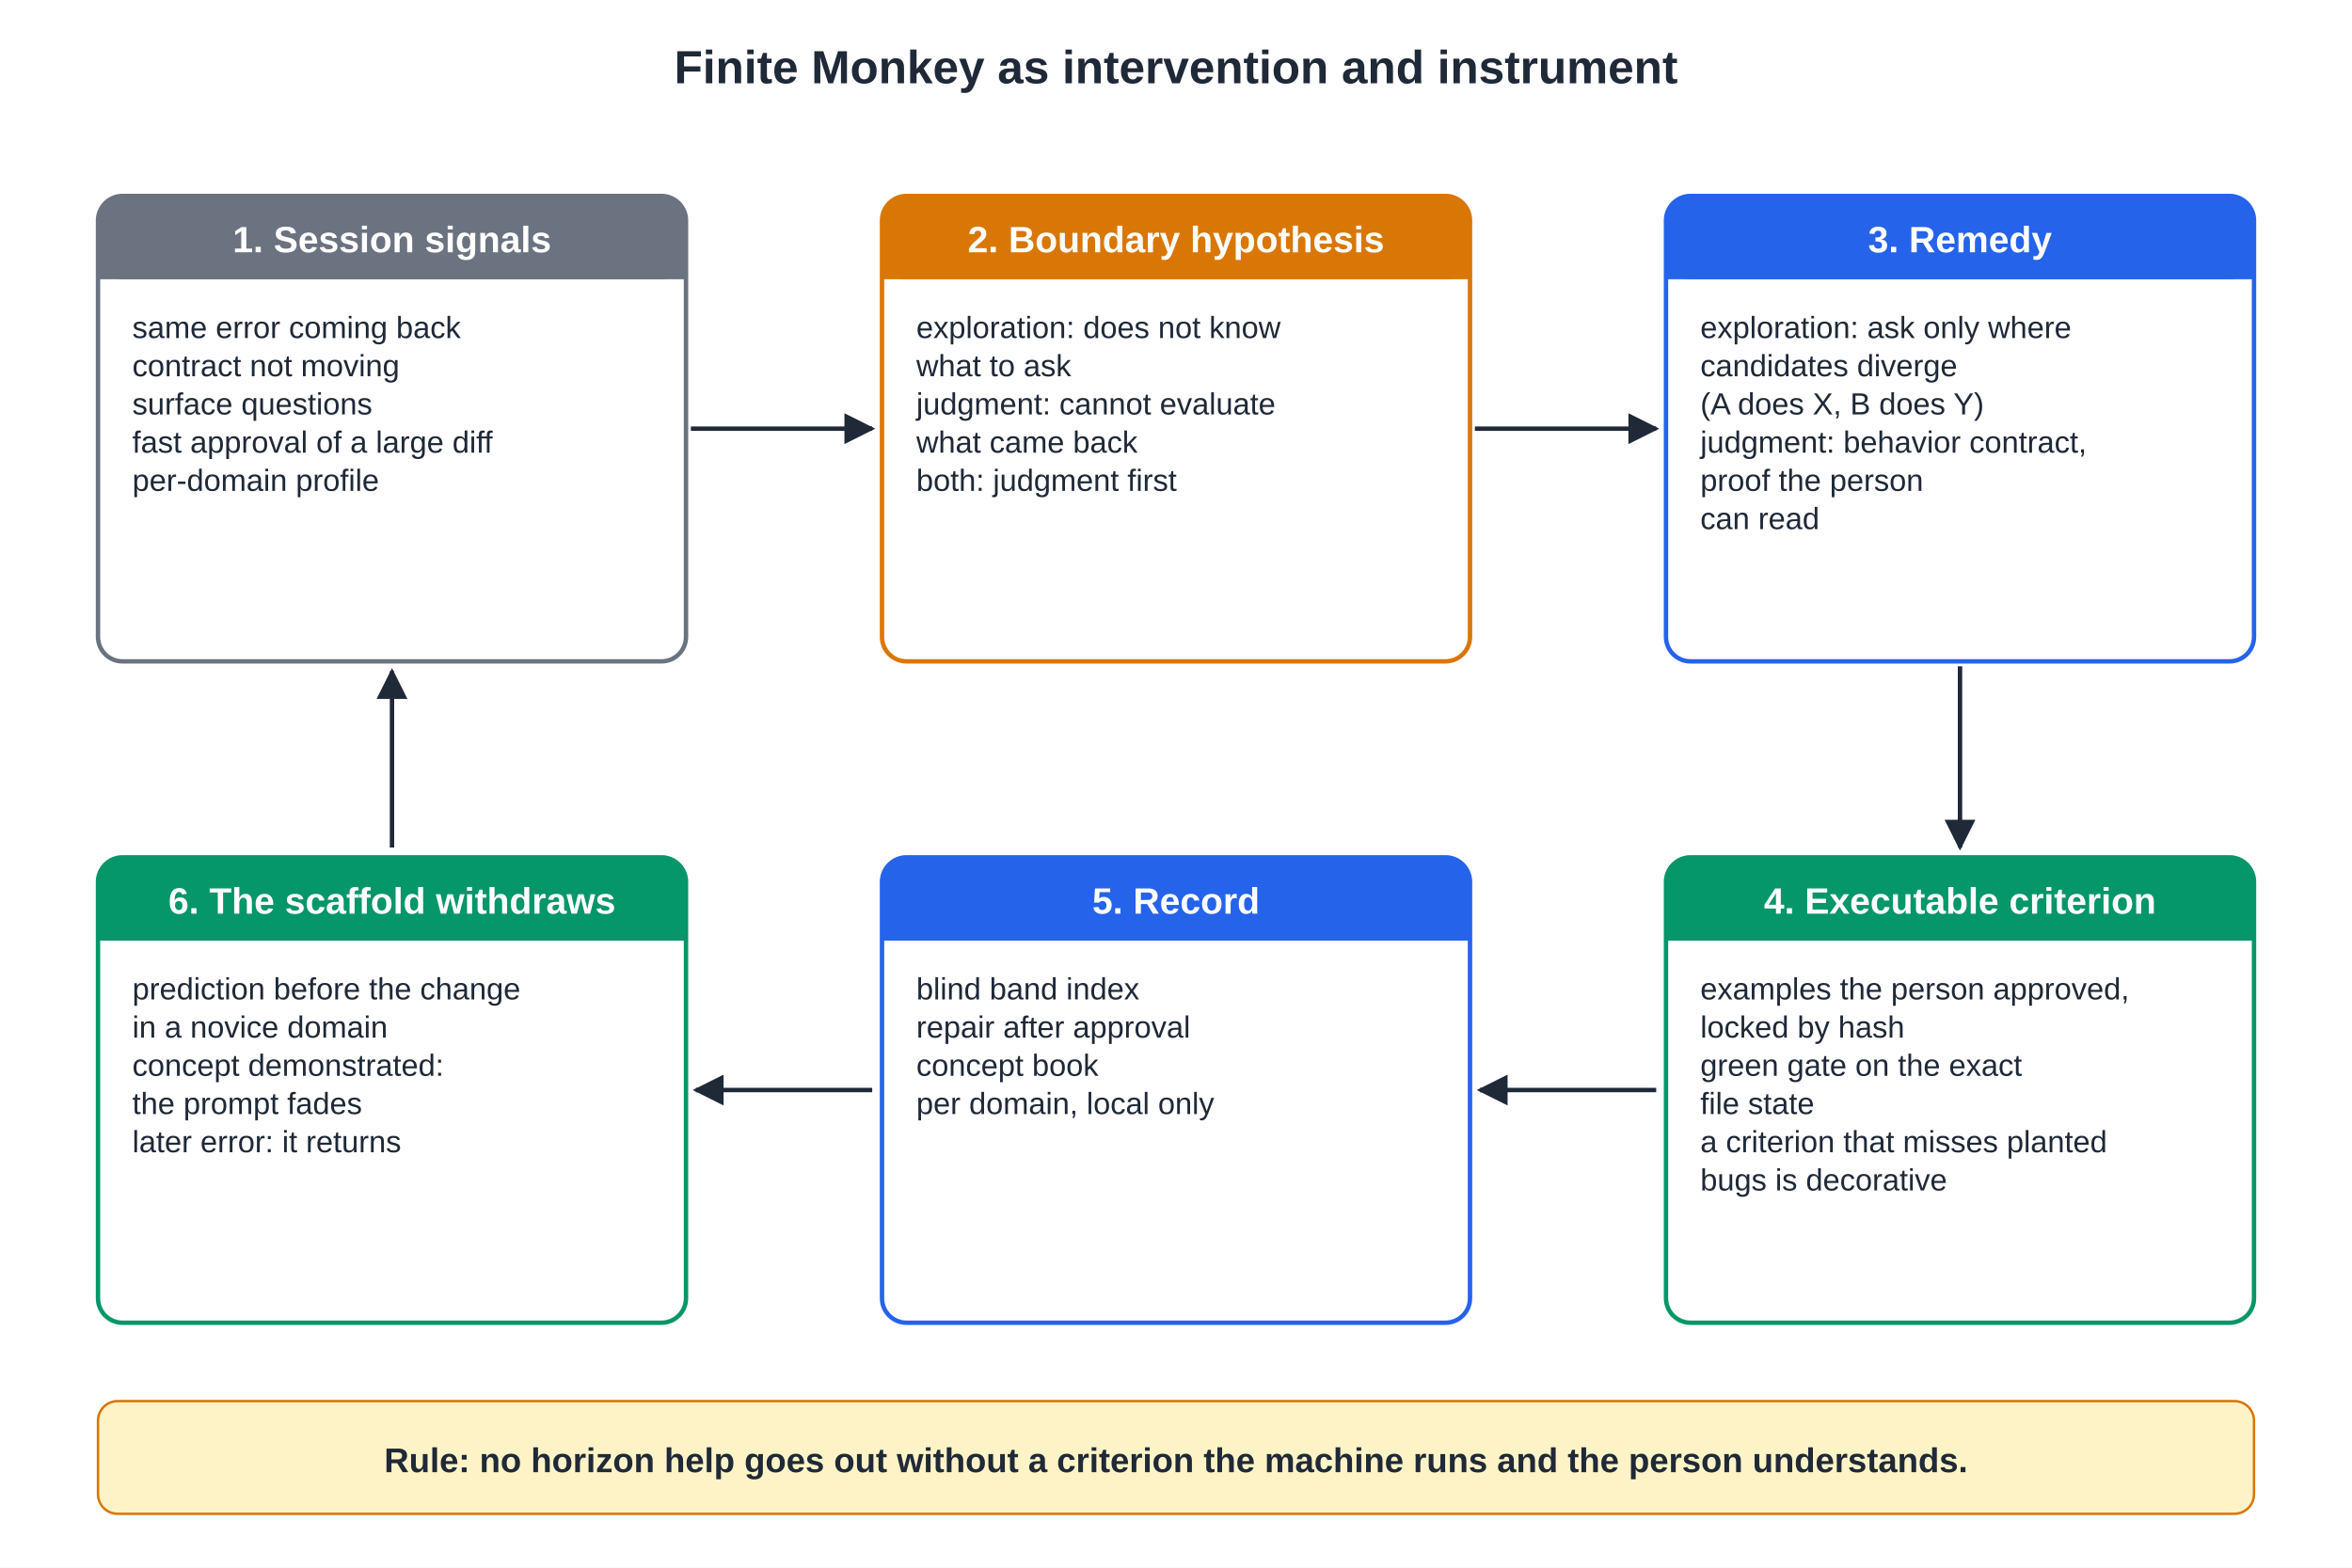
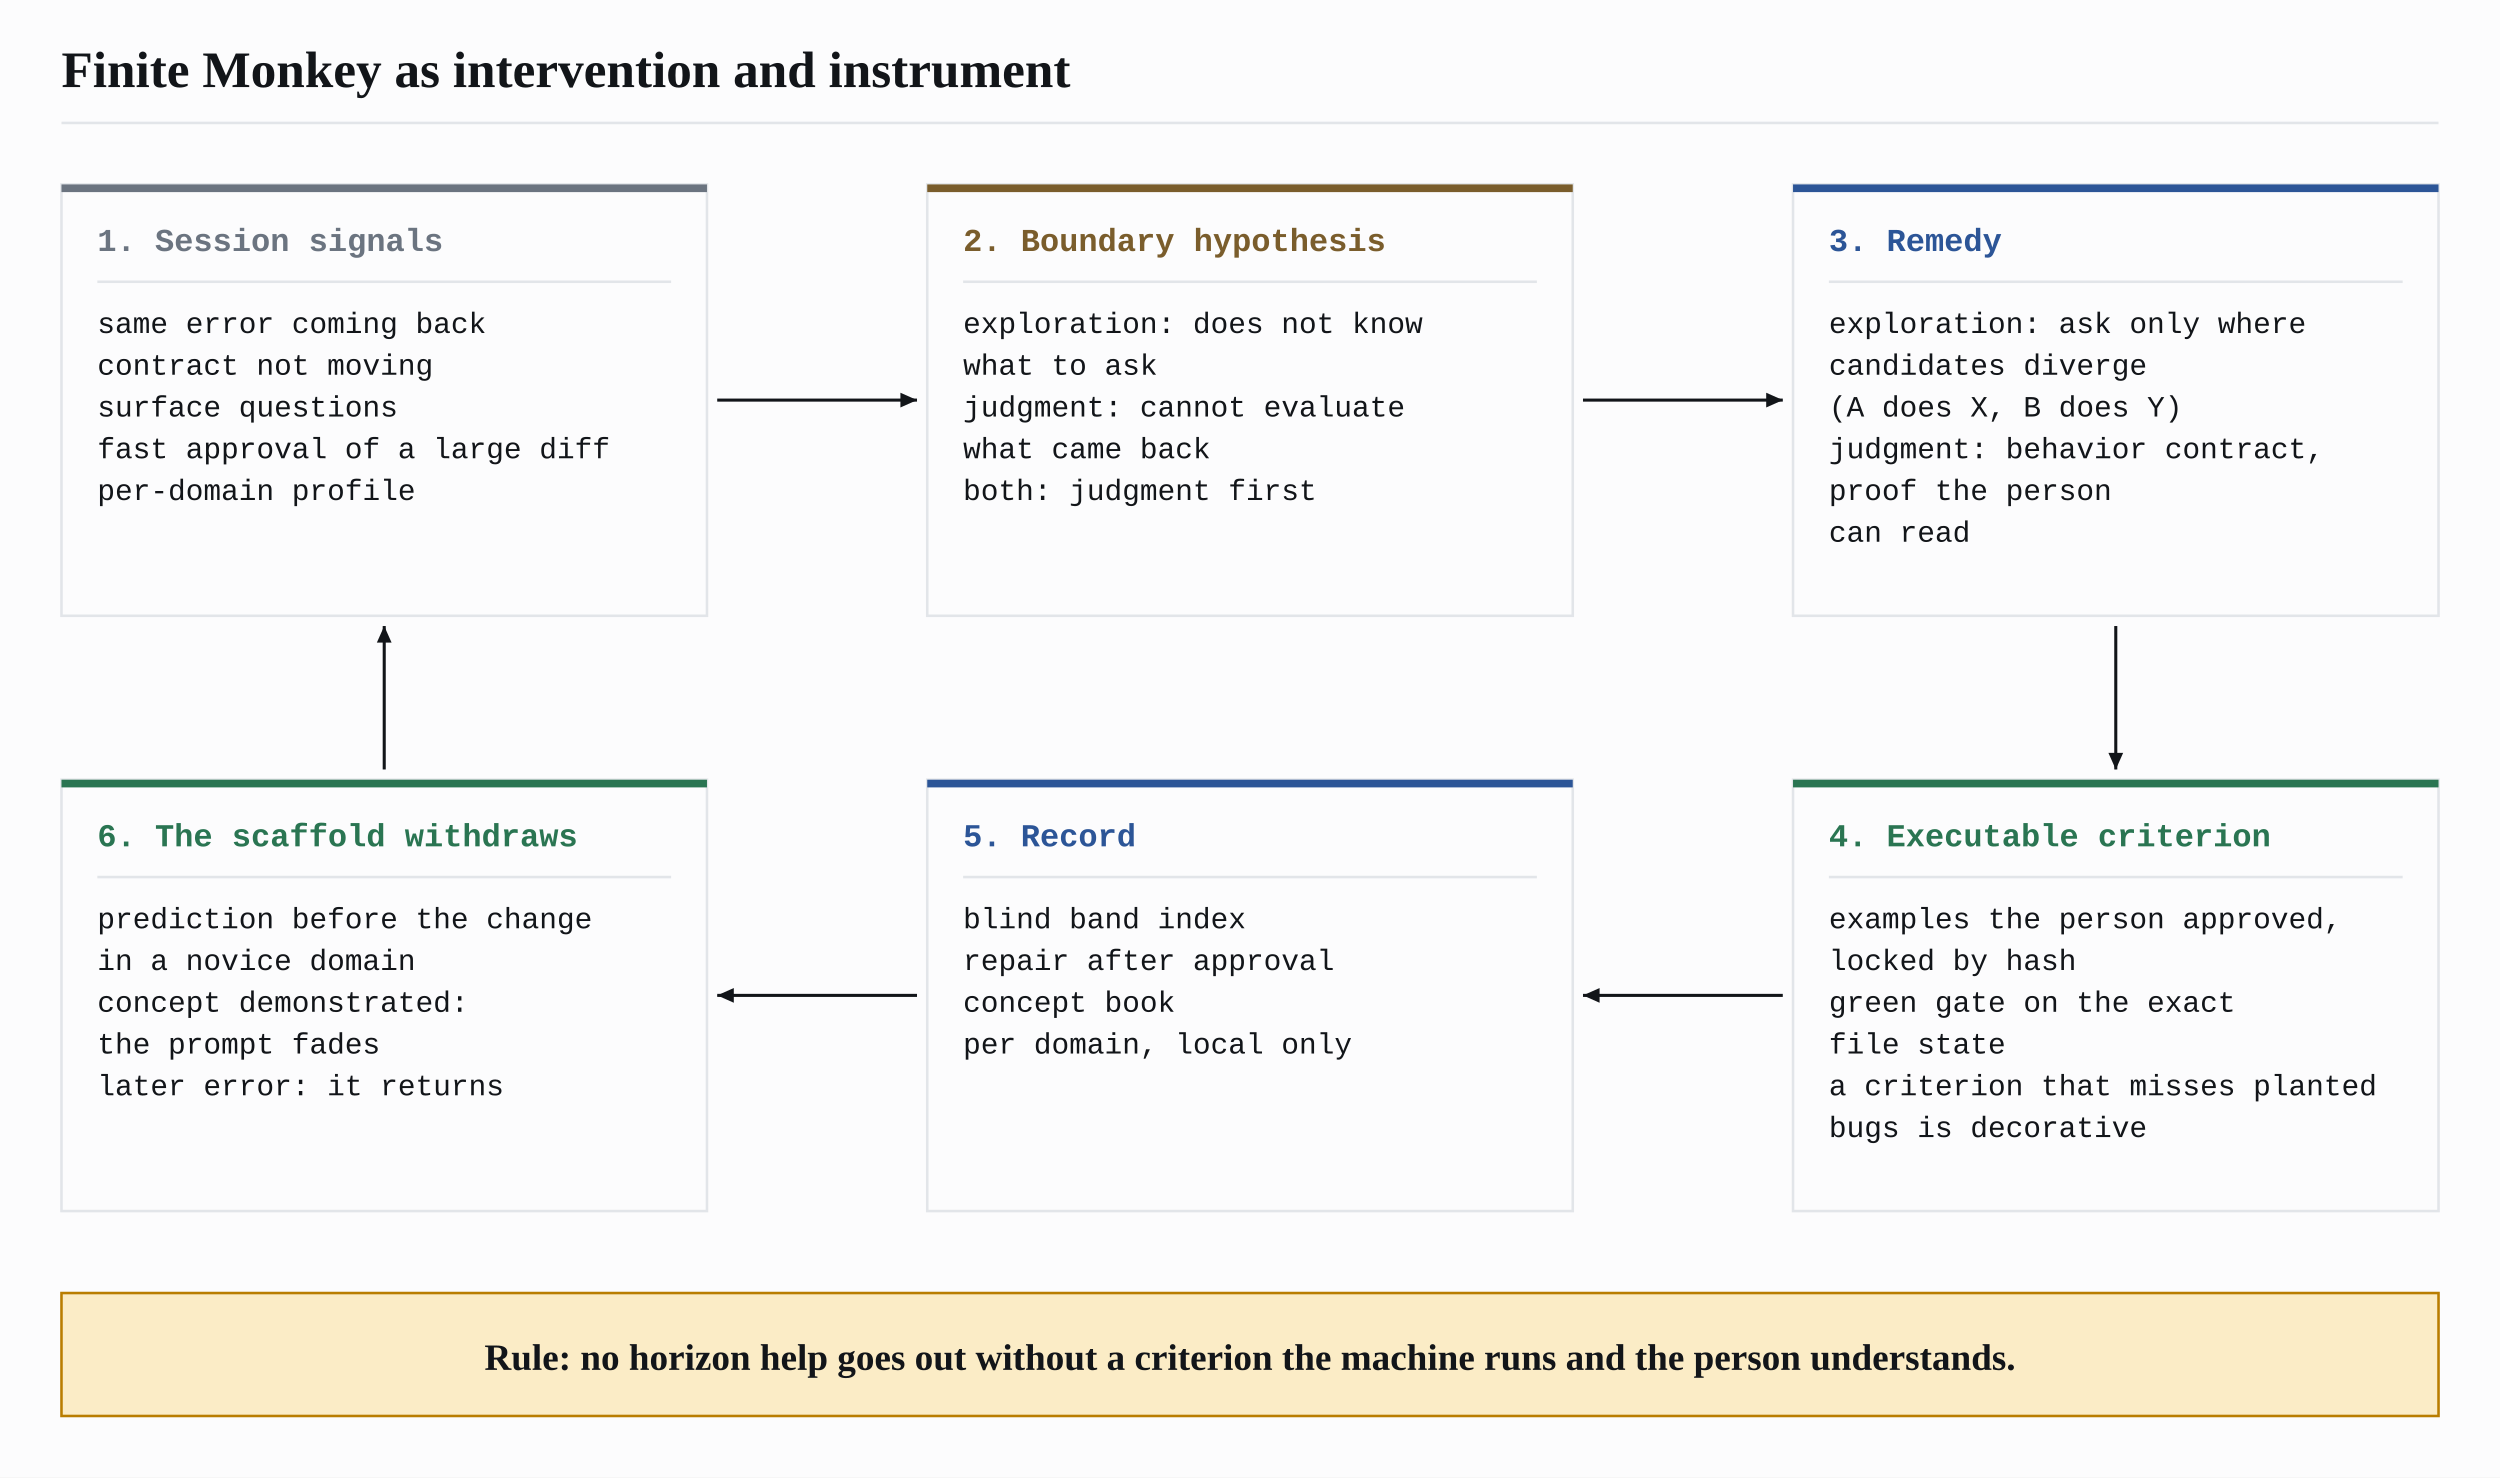
- <svg xmlns="http://www.w3.org/2000/svg" width="960" height="640" viewBox="0 0 960 640" role="img" aria-label="Finite Monkey as intervention and instrument">
+ <svg xmlns="http://www.w3.org/2000/svg" width="976" height="577" viewBox="0 0 976 577" role="img" aria-label="Finite Monkey as intervention and instrument">
  <defs>
-     <pattern id="hatch" width="8" height="8" patternUnits="userSpaceOnUse" patternTransform="rotate(45)">
-       <rect width="8" height="8" fill="#fee2e2" />
-       <line x1="0" y1="0" x2="0" y2="8" stroke="#dc2626" stroke-width="2.2" />
+     <pattern id="hatch" width="7" height="7" patternUnits="userSpaceOnUse" patternTransform="rotate(45)">
+       <rect width="7" height="7" fill="#f3dedb" />
+       <line x1="0" y1="0" x2="0" y2="7" stroke="#a8372b" stroke-width="1.1" stroke-opacity="0.5" />
    </pattern>
-     <marker id="arrow" viewBox="0 0 10 10" refX="9" refY="5" markerWidth="7" markerHeight="7" orient="auto-start-reverse">
-       <path d="M0,0 L10,5 L0,10 z" fill="#1f2937" />
+     <pattern id="dots" width="6" height="6" patternUnits="userSpaceOnUse">
+       <rect width="6" height="6" fill="#e9e1d3" />
+       <circle cx="3" cy="3" r="0.9" fill="#7a5d2c" fill-opacity="0.55" />
+     </pattern>
+     <marker id="arrow" viewBox="0 0 10 10" refX="9" refY="5" markerWidth="6" markerHeight="6" orient="auto-start-reverse">
+       <path d="M0,1 L9,5 L0,9 z" fill="#121519" />
    </marker>
-     <marker id="arrowm" viewBox="0 0 10 10" refX="9" refY="5" markerWidth="7" markerHeight="7" orient="auto-start-reverse">
-       <path d="M0,0 L10,5 L0,10 z" fill="#6b7280" />
+     <marker id="arrowm" viewBox="0 0 10 10" refX="9" refY="5" markerWidth="6" markerHeight="6" orient="auto-start-reverse">
+       <path d="M0,1 L9,5 L0,9 z" fill="#8a929c" />
+     </marker>
+     <marker id="arrowb" viewBox="0 0 10 10" refX="9" refY="5" markerWidth="6" markerHeight="6" orient="auto-start-reverse">
+       <path d="M0,1 L9,5 L0,9 z" fill="#a8372b" />
+     </marker>
+     <marker id="arrowg" viewBox="0 0 10 10" refX="9" refY="5" markerWidth="6" markerHeight="6" orient="auto-start-reverse">
+       <path d="M0,1 L9,5 L0,9 z" fill="#2a7552" />
    </marker>
  </defs>
-   <rect x="0" y="0" width="960" height="640" fill="#ffffff" stroke="none" stroke-width="0" rx="0" />
-   <text x="480.0" y="34" font-family="Arial, Helvetica, sans-serif" font-size="19" fill="#1f2937" text-anchor="middle" font-weight="bold">
-     <tspan x="480.0" dy="0.0">Finite Monkey as intervention and instrument</tspan>
+   <rect x="0.0" y="0.0" width="976.0" height="576.8" fill="#fcfcfd" stroke="none" stroke-width="0" />
+   <text x="24.0" y="34.0" font-family="'Source Serif 4', Georgia, 'Times New Roman', serif" font-size="20" fill="#121519" text-anchor="start" font-weight="600">
+     <tspan x="24.0" dy="0.0">Finite Monkey as intervention and instrument</tspan>
  </text>
-   <rect x="40" y="80" width="240" height="190" fill="#ffffff" stroke="#6b7280" stroke-width="1.8" rx="10" />
-   <rect x="40" y="80" width="240" height="34" fill="#6b7280" stroke="none" stroke-width="0" rx="10" />
-   <rect x="40" y="100" width="240" height="14" fill="#6b7280" stroke="none" stroke-width="0" rx="0" />
-   <text x="160.0" y="103" font-family="Arial, Helvetica, sans-serif" font-size="15" fill="#ffffff" text-anchor="middle" font-weight="bold">
-     <tspan x="160.0" dy="0.0">1. Session signals</tspan>
+   <line x1="24.0" y1="48.0" x2="952.0" y2="48.0" stroke="#e2e5e9" stroke-width="1" />
+   <rect x="24.0" y="72.0" width="252.0" height="168.4" fill="#fcfcfd" stroke="#e2e5e9" stroke-width="1" />
+   <rect x="24.0" y="72.0" width="252.0" height="3.0" fill="#6b7480" stroke="none" stroke-width="0" />
+   <text x="38.0" y="98.0" font-family="'JetBrains Mono', ui-monospace, SFMono-Regular, Menlo, Consolas, 'Liberation Mono', monospace" font-size="12.5" fill="#6b7480" text-anchor="start" font-weight="700">
+     <tspan x="38.0" dy="0.0">1. Session signals</tspan>
  </text>
-   <text x="54" y="138" font-family="Arial, Helvetica, sans-serif" font-size="12.5" fill="#1f2937" text-anchor="start" font-weight="normal">
-     <tspan x="54" dy="0.0">same error coming back</tspan>
-     <tspan x="54" dy="15.6">contract not moving</tspan>
-     <tspan x="54" dy="15.6">surface questions</tspan>
-     <tspan x="54" dy="15.6">fast approval of a large diff</tspan>
-     <tspan x="54" dy="15.6">per-domain profile</tspan>
+   <line x1="38.0" y1="110.0" x2="262.0" y2="110.0" stroke="#e2e5e9" stroke-width="1" />
+   <text x="38.0" y="130.0" font-family="'JetBrains Mono', ui-monospace, SFMono-Regular, Menlo, Consolas, 'Liberation Mono', monospace" font-size="11.5" fill="#121519" text-anchor="start" font-weight="400">
+     <tspan x="38.0" dy="0.0">same error coming back</tspan>
+     <tspan x="38.0" dy="16.3">contract not moving</tspan>
+     <tspan x="38.0" dy="16.3">surface questions</tspan>
+     <tspan x="38.0" dy="16.3">fast approval of a large diff</tspan>
+     <tspan x="38.0" dy="16.3">per-domain profile</tspan>
  </text>
-   <rect x="360" y="80" width="240" height="190" fill="#ffffff" stroke="#d97706" stroke-width="1.8" rx="10" />
-   <rect x="360" y="80" width="240" height="34" fill="#d97706" stroke="none" stroke-width="0" rx="10" />
-   <rect x="360" y="100" width="240" height="14" fill="#d97706" stroke="none" stroke-width="0" rx="0" />
-   <text x="480.0" y="103" font-family="Arial, Helvetica, sans-serif" font-size="15" fill="#ffffff" text-anchor="middle" font-weight="bold">
-     <tspan x="480.0" dy="0.0">2. Boundary hypothesis</tspan>
+   <rect x="362.0" y="72.0" width="252.0" height="168.4" fill="#fcfcfd" stroke="#e2e5e9" stroke-width="1" />
+   <rect x="362.0" y="72.0" width="252.0" height="3.0" fill="#7a5d2c" stroke="none" stroke-width="0" />
+   <text x="376.0" y="98.0" font-family="'JetBrains Mono', ui-monospace, SFMono-Regular, Menlo, Consolas, 'Liberation Mono', monospace" font-size="12.5" fill="#7a5d2c" text-anchor="start" font-weight="700">
+     <tspan x="376.0" dy="0.0">2. Boundary hypothesis</tspan>
  </text>
-   <text x="374" y="138" font-family="Arial, Helvetica, sans-serif" font-size="12.5" fill="#1f2937" text-anchor="start" font-weight="normal">
-     <tspan x="374" dy="0.0">exploration: does not know</tspan>
-     <tspan x="374" dy="15.6">what to ask</tspan>
-     <tspan x="374" dy="15.6">judgment: cannot evaluate</tspan>
-     <tspan x="374" dy="15.6">what came back</tspan>
-     <tspan x="374" dy="15.6">both: judgment first</tspan>
+   <line x1="376.0" y1="110.0" x2="600.0" y2="110.0" stroke="#e2e5e9" stroke-width="1" />
+   <text x="376.0" y="130.0" font-family="'JetBrains Mono', ui-monospace, SFMono-Regular, Menlo, Consolas, 'Liberation Mono', monospace" font-size="11.5" fill="#121519" text-anchor="start" font-weight="400">
+     <tspan x="376.0" dy="0.0">exploration: does not know</tspan>
+     <tspan x="376.0" dy="16.3">what to ask</tspan>
+     <tspan x="376.0" dy="16.3">judgment: cannot evaluate</tspan>
+     <tspan x="376.0" dy="16.3">what came back</tspan>
+     <tspan x="376.0" dy="16.3">both: judgment first</tspan>
  </text>
-   <rect x="680" y="80" width="240" height="190" fill="#ffffff" stroke="#2563eb" stroke-width="1.8" rx="10" />
-   <rect x="680" y="80" width="240" height="34" fill="#2563eb" stroke="none" stroke-width="0" rx="10" />
-   <rect x="680" y="100" width="240" height="14" fill="#2563eb" stroke="none" stroke-width="0" rx="0" />
-   <text x="800.0" y="103" font-family="Arial, Helvetica, sans-serif" font-size="15" fill="#ffffff" text-anchor="middle" font-weight="bold">
-     <tspan x="800.0" dy="0.0">3. Remedy</tspan>
+   <rect x="700.0" y="72.0" width="252.0" height="168.4" fill="#fcfcfd" stroke="#e2e5e9" stroke-width="1" />
+   <rect x="700.0" y="72.0" width="252.0" height="3.0" fill="#2c5597" stroke="none" stroke-width="0" />
+   <text x="714.0" y="98.0" font-family="'JetBrains Mono', ui-monospace, SFMono-Regular, Menlo, Consolas, 'Liberation Mono', monospace" font-size="12.5" fill="#2c5597" text-anchor="start" font-weight="700">
+     <tspan x="714.0" dy="0.0">3. Remedy</tspan>
  </text>
-   <text x="694" y="138" font-family="Arial, Helvetica, sans-serif" font-size="12.5" fill="#1f2937" text-anchor="start" font-weight="normal">
-     <tspan x="694" dy="0.0">exploration: ask only where</tspan>
-     <tspan x="694" dy="15.6">candidates diverge</tspan>
-     <tspan x="694" dy="15.6">(A does X, B does Y)</tspan>
-     <tspan x="694" dy="15.6">judgment: behavior contract,</tspan>
-     <tspan x="694" dy="15.6">proof the person</tspan>
-     <tspan x="694" dy="15.6">can read</tspan>
+   <line x1="714.0" y1="110.0" x2="938.0" y2="110.0" stroke="#e2e5e9" stroke-width="1" />
+   <text x="714.0" y="130.0" font-family="'JetBrains Mono', ui-monospace, SFMono-Regular, Menlo, Consolas, 'Liberation Mono', monospace" font-size="11.5" fill="#121519" text-anchor="start" font-weight="400">
+     <tspan x="714.0" dy="0.0">exploration: ask only where</tspan>
+     <tspan x="714.0" dy="16.3">candidates diverge</tspan>
+     <tspan x="714.0" dy="16.3">(A does X, B does Y)</tspan>
+     <tspan x="714.0" dy="16.3">judgment: behavior contract,</tspan>
+     <tspan x="714.0" dy="16.3">proof the person</tspan>
+     <tspan x="714.0" dy="16.3">can read</tspan>
  </text>
-   <rect x="680" y="350" width="240" height="190" fill="#ffffff" stroke="#059669" stroke-width="1.8" rx="10" />
-   <rect x="680" y="350" width="240" height="34" fill="#059669" stroke="none" stroke-width="0" rx="10" />
-   <rect x="680" y="370" width="240" height="14" fill="#059669" stroke="none" stroke-width="0" rx="0" />
-   <text x="800.0" y="373" font-family="Arial, Helvetica, sans-serif" font-size="15" fill="#ffffff" text-anchor="middle" font-weight="bold">
-     <tspan x="800.0" dy="0.0">4. Executable criterion</tspan>
+   <rect x="700.0" y="304.4" width="252.0" height="168.4" fill="#fcfcfd" stroke="#e2e5e9" stroke-width="1" />
+   <rect x="700.0" y="304.4" width="252.0" height="3.0" fill="#2a7552" stroke="none" stroke-width="0" />
+   <text x="714.0" y="330.4" font-family="'JetBrains Mono', ui-monospace, SFMono-Regular, Menlo, Consolas, 'Liberation Mono', monospace" font-size="12.5" fill="#2a7552" text-anchor="start" font-weight="700">
+     <tspan x="714.0" dy="0.0">4. Executable criterion</tspan>
  </text>
-   <text x="694" y="408" font-family="Arial, Helvetica, sans-serif" font-size="12.5" fill="#1f2937" text-anchor="start" font-weight="normal">
-     <tspan x="694" dy="0.0">examples the person approved,</tspan>
-     <tspan x="694" dy="15.6">locked by hash</tspan>
-     <tspan x="694" dy="15.6">green gate on the exact</tspan>
-     <tspan x="694" dy="15.6">file state</tspan>
-     <tspan x="694" dy="15.6">a criterion that misses planted</tspan>
-     <tspan x="694" dy="15.6">bugs is decorative</tspan>
+   <line x1="714.0" y1="342.4" x2="938.0" y2="342.4" stroke="#e2e5e9" stroke-width="1" />
+   <text x="714.0" y="362.4" font-family="'JetBrains Mono', ui-monospace, SFMono-Regular, Menlo, Consolas, 'Liberation Mono', monospace" font-size="11.5" fill="#121519" text-anchor="start" font-weight="400">
+     <tspan x="714.0" dy="0.0">examples the person approved,</tspan>
+     <tspan x="714.0" dy="16.3">locked by hash</tspan>
+     <tspan x="714.0" dy="16.3">green gate on the exact</tspan>
+     <tspan x="714.0" dy="16.3">file state</tspan>
+     <tspan x="714.0" dy="16.3">a criterion that misses planted</tspan>
+     <tspan x="714.0" dy="16.3">bugs is decorative</tspan>
  </text>
-   <rect x="360" y="350" width="240" height="190" fill="#ffffff" stroke="#2563eb" stroke-width="1.8" rx="10" />
-   <rect x="360" y="350" width="240" height="34" fill="#2563eb" stroke="none" stroke-width="0" rx="10" />
-   <rect x="360" y="370" width="240" height="14" fill="#2563eb" stroke="none" stroke-width="0" rx="0" />
-   <text x="480.0" y="373" font-family="Arial, Helvetica, sans-serif" font-size="15" fill="#ffffff" text-anchor="middle" font-weight="bold">
-     <tspan x="480.0" dy="0.0">5. Record</tspan>
+   <rect x="362.0" y="304.4" width="252.0" height="168.4" fill="#fcfcfd" stroke="#e2e5e9" stroke-width="1" />
+   <rect x="362.0" y="304.4" width="252.0" height="3.0" fill="#2c5597" stroke="none" stroke-width="0" />
+   <text x="376.0" y="330.4" font-family="'JetBrains Mono', ui-monospace, SFMono-Regular, Menlo, Consolas, 'Liberation Mono', monospace" font-size="12.5" fill="#2c5597" text-anchor="start" font-weight="700">
+     <tspan x="376.0" dy="0.0">5. Record</tspan>
  </text>
-   <text x="374" y="408" font-family="Arial, Helvetica, sans-serif" font-size="12.5" fill="#1f2937" text-anchor="start" font-weight="normal">
-     <tspan x="374" dy="0.0">blind band index</tspan>
-     <tspan x="374" dy="15.6">repair after approval</tspan>
-     <tspan x="374" dy="15.6">concept book</tspan>
-     <tspan x="374" dy="15.6">per domain, local only</tspan>
+   <line x1="376.0" y1="342.4" x2="600.0" y2="342.4" stroke="#e2e5e9" stroke-width="1" />
+   <text x="376.0" y="362.4" font-family="'JetBrains Mono', ui-monospace, SFMono-Regular, Menlo, Consolas, 'Liberation Mono', monospace" font-size="11.5" fill="#121519" text-anchor="start" font-weight="400">
+     <tspan x="376.0" dy="0.0">blind band index</tspan>
+     <tspan x="376.0" dy="16.3">repair after approval</tspan>
+     <tspan x="376.0" dy="16.3">concept book</tspan>
+     <tspan x="376.0" dy="16.3">per domain, local only</tspan>
  </text>
-   <rect x="40" y="350" width="240" height="190" fill="#ffffff" stroke="#059669" stroke-width="1.8" rx="10" />
-   <rect x="40" y="350" width="240" height="34" fill="#059669" stroke="none" stroke-width="0" rx="10" />
-   <rect x="40" y="370" width="240" height="14" fill="#059669" stroke="none" stroke-width="0" rx="0" />
-   <text x="160.0" y="373" font-family="Arial, Helvetica, sans-serif" font-size="15" fill="#ffffff" text-anchor="middle" font-weight="bold">
-     <tspan x="160.0" dy="0.0">6. The scaffold withdraws</tspan>
+   <rect x="24.0" y="304.4" width="252.0" height="168.4" fill="#fcfcfd" stroke="#e2e5e9" stroke-width="1" />
+   <rect x="24.0" y="304.4" width="252.0" height="3.0" fill="#2a7552" stroke="none" stroke-width="0" />
+   <text x="38.0" y="330.4" font-family="'JetBrains Mono', ui-monospace, SFMono-Regular, Menlo, Consolas, 'Liberation Mono', monospace" font-size="12.5" fill="#2a7552" text-anchor="start" font-weight="700">
+     <tspan x="38.0" dy="0.0">6. The scaffold withdraws</tspan>
  </text>
-   <text x="54" y="408" font-family="Arial, Helvetica, sans-serif" font-size="12.5" fill="#1f2937" text-anchor="start" font-weight="normal">
-     <tspan x="54" dy="0.0">prediction before the change</tspan>
-     <tspan x="54" dy="15.6">in a novice domain</tspan>
-     <tspan x="54" dy="15.6">concept demonstrated:</tspan>
-     <tspan x="54" dy="15.6">the prompt fades</tspan>
-     <tspan x="54" dy="15.6">later error: it returns</tspan>
+   <line x1="38.0" y1="342.4" x2="262.0" y2="342.4" stroke="#e2e5e9" stroke-width="1" />
+   <text x="38.0" y="362.4" font-family="'JetBrains Mono', ui-monospace, SFMono-Regular, Menlo, Consolas, 'Liberation Mono', monospace" font-size="11.5" fill="#121519" text-anchor="start" font-weight="400">
+     <tspan x="38.0" dy="0.0">prediction before the change</tspan>
+     <tspan x="38.0" dy="16.3">in a novice domain</tspan>
+     <tspan x="38.0" dy="16.3">concept demonstrated:</tspan>
+     <tspan x="38.0" dy="16.3">the prompt fades</tspan>
+     <tspan x="38.0" dy="16.3">later error: it returns</tspan>
  </text>
-   <line x1="282" y1="175" x2="356" y2="175" stroke="#1f2937" stroke-width="1.8" marker-end="url(#arrow)" />
-   <line x1="602" y1="175" x2="676" y2="175" stroke="#1f2937" stroke-width="1.8" marker-end="url(#arrow)" />
-   <line x1="800" y1="272" x2="800" y2="346" stroke="#1f2937" stroke-width="1.8" marker-end="url(#arrow)" />
-   <line x1="676" y1="445" x2="604" y2="445" stroke="#1f2937" stroke-width="1.8" marker-end="url(#arrow)" />
-   <line x1="356" y1="445" x2="284" y2="445" stroke="#1f2937" stroke-width="1.8" marker-end="url(#arrow)" />
-   <line x1="160" y1="346" x2="160" y2="274" stroke="#1f2937" stroke-width="1.8" marker-end="url(#arrow)" />
-   <rect x="40" y="572" width="880" height="46" fill="#fef3c7" stroke="#d97706" stroke-width="1" rx="8" />
-   <text x="480" y="601" font-family="Arial, Helvetica, sans-serif" font-size="14" fill="#1f2937" text-anchor="middle" font-weight="bold">
-     <tspan x="480" dy="0.0">Rule: no horizon help goes out without a criterion the machine runs and the person understands.</tspan>
+   <line x1="280.0" y1="156.2" x2="358.0" y2="156.2" stroke="#121519" stroke-width="1.2" marker-end="url(#arrow)" />
+   <line x1="618.0" y1="156.2" x2="696.0" y2="156.2" stroke="#121519" stroke-width="1.2" marker-end="url(#arrow)" />
+   <line x1="826.0" y1="244.4" x2="826.0" y2="300.4" stroke="#121519" stroke-width="1.2" marker-end="url(#arrow)" />
+   <line x1="696.0" y1="388.6" x2="618.0" y2="388.6" stroke="#121519" stroke-width="1.2" marker-end="url(#arrow)" />
+   <line x1="358.0" y1="388.6" x2="280.0" y2="388.6" stroke="#121519" stroke-width="1.2" marker-end="url(#arrow)" />
+   <line x1="150.0" y1="300.4" x2="150.0" y2="244.4" stroke="#121519" stroke-width="1.2" marker-end="url(#arrow)" />
+   <rect x="24.0" y="504.8" width="928.0" height="48.0" fill="#fbecc6" stroke="#b97d00" stroke-width="1" />
+   <text x="488.0" y="534.8" font-family="'Source Serif 4', Georgia, 'Times New Roman', serif" font-size="14.5" fill="#121519" text-anchor="middle" font-weight="600">
+     <tspan x="488.0" dy="0.0">Rule: no horizon help goes out without a criterion the machine runs and the person understands.</tspan>
  </text>
</svg>
